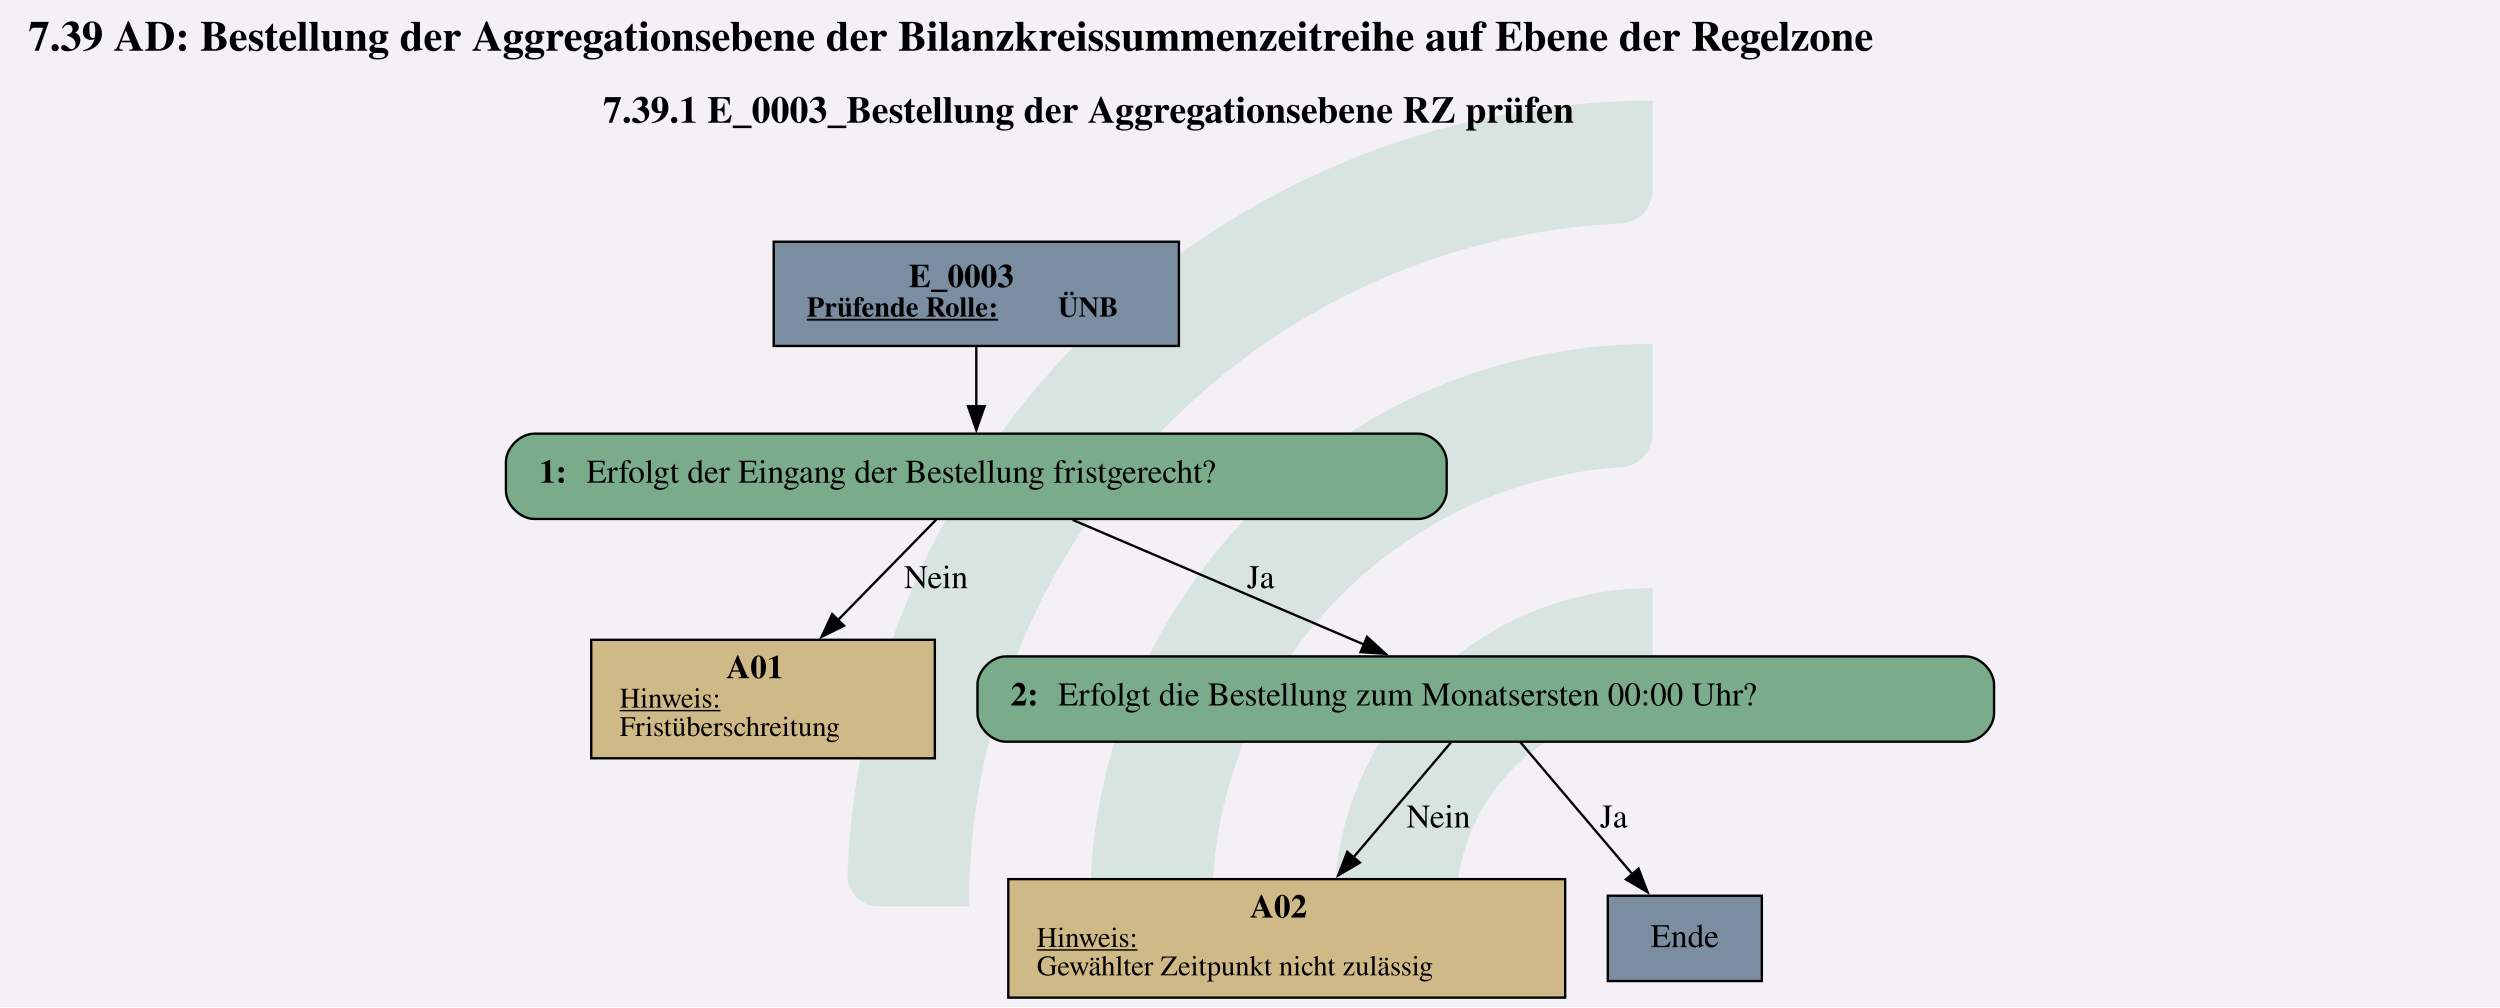
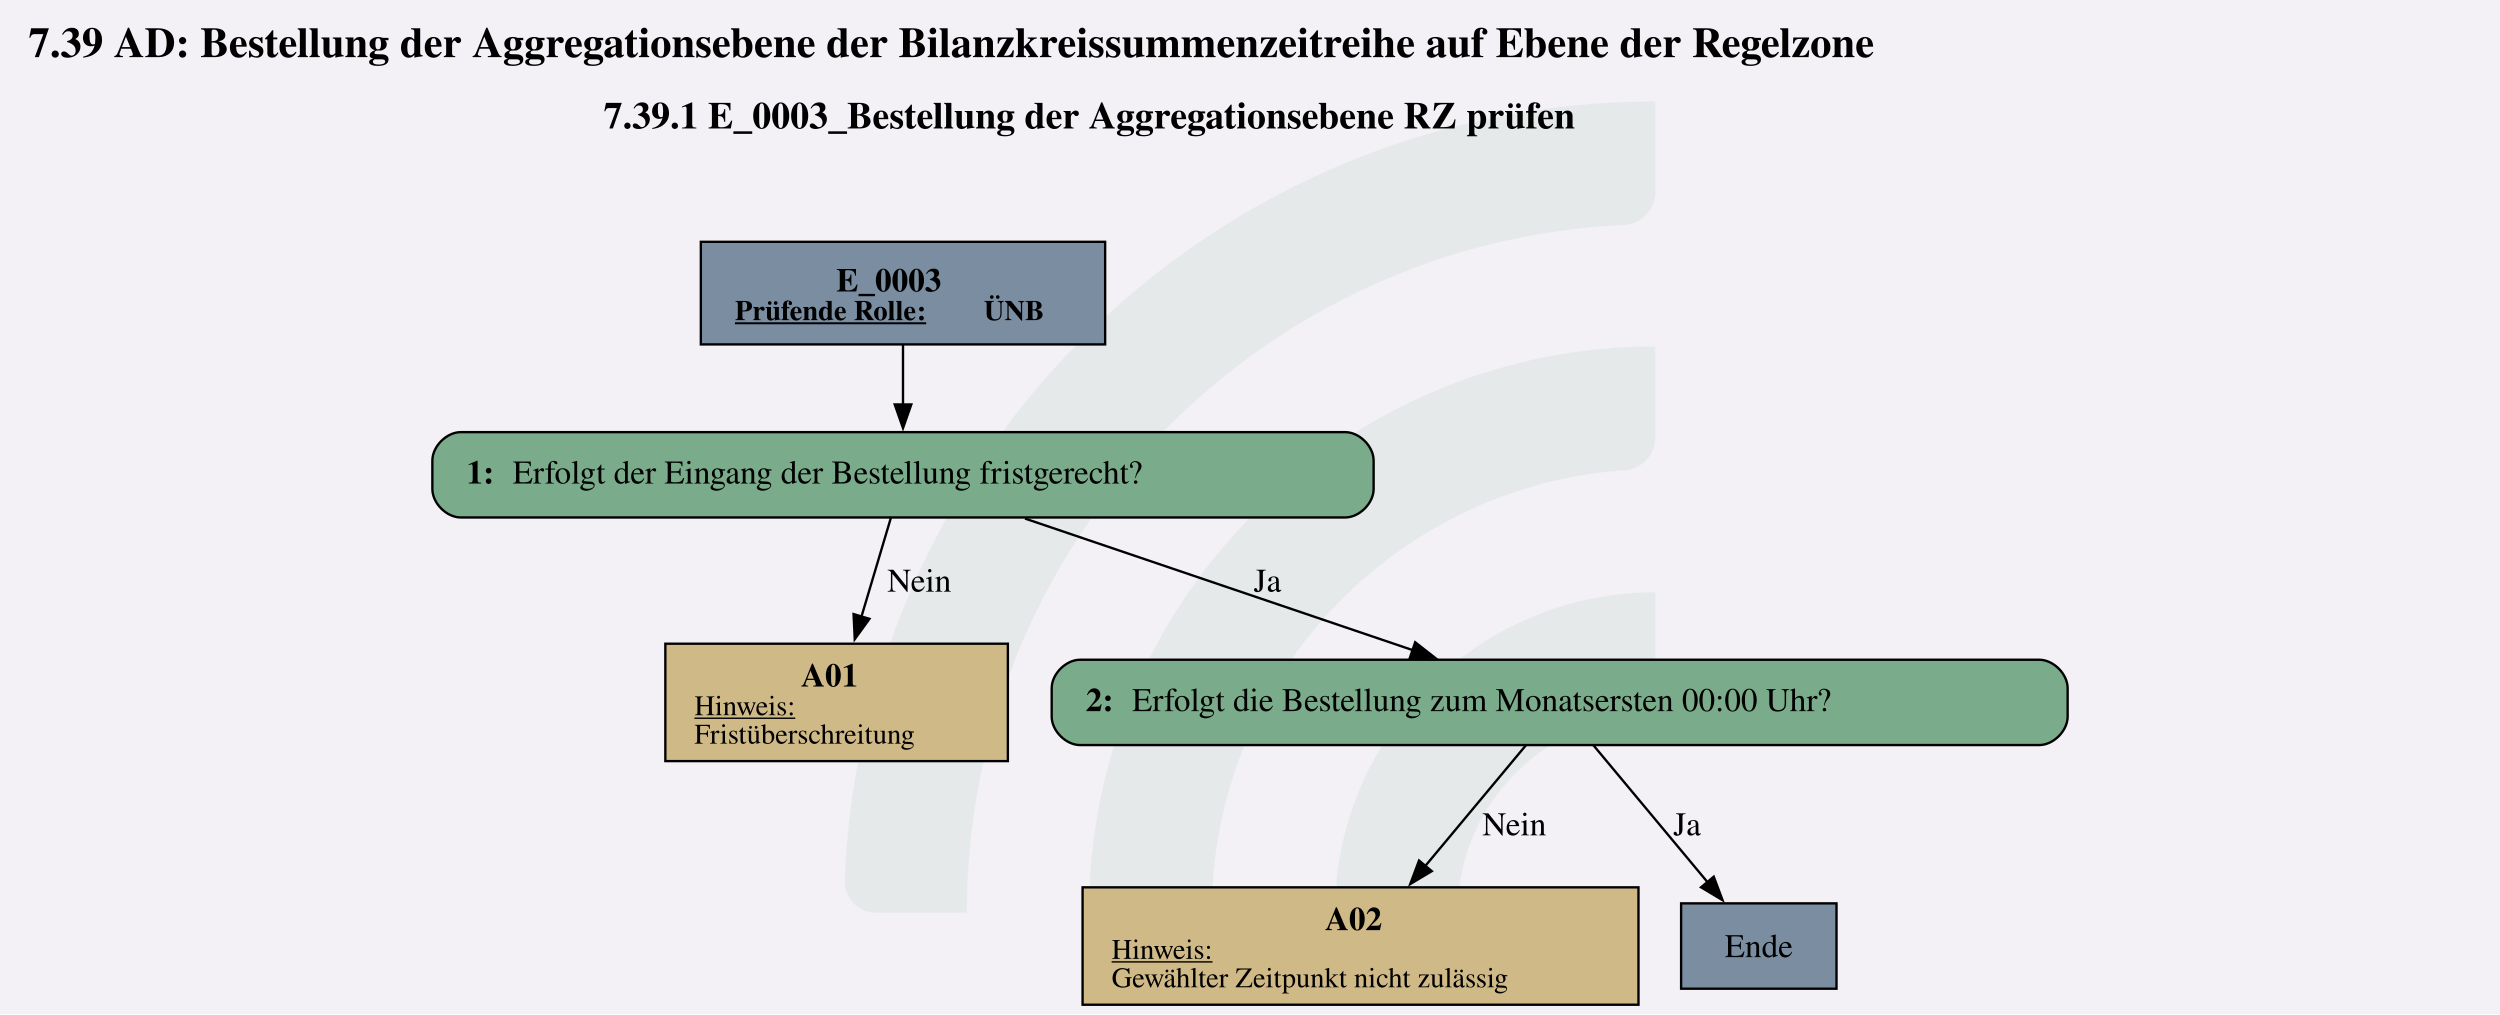
- <svg xmlns="http://www.w3.org/2000/svg" version="1.1" width="1406.667px" viewBox="0 0 1406.667 566.667" height="566.667px">
+ <svg xmlns="http://www.w3.org/2000/svg" version="1.1" width="1406.667px" viewBox="0 0 1406.667 570.667" height="570.667px">
  <g>
-     <svg version="1.1" width="1406.667px" viewBox="0 0 1406.667 566.667" height="566.667px">
-       <polygon fill="#f3f1f6" points="0,0 1406.667,0 1406.667,566.667 0,566.667" />
+     <svg version="1.1" width="1406.667px" viewBox="0 0 1406.667 570.667" height="570.667px">
+       <polygon fill="#f3f1f6" points="0,0 1406.667,0 1406.667,570.667 0,570.667" />
      <g>
-         <g transform="translate(476.8348, 56.66667) scale(1 1) translate(0, 0) scale(2.562816 2.562816) ">
+         <g transform="translate(475.236, 57.06667) scale(1 1) translate(0, 0) scale(2.580906 2.580906) ">
          <defs id="defs2">
            <clipPath clipPathUnits="userSpaceOnUse" id="clipPath23">
              <path d="M 0,568.156 H 579.236 V 0 H 0 Z" id="path21" />
            </clipPath>
          </defs>
          <g id="layer1" transform="translate(-16.54194,-55.30527)">
            <g id="g19" clip-path="url(#clipPath23)" transform="matrix(0.3527778,0,0,-0.3527778,0.01017023,243.7368)" style="opacity:0.2">
              <g id="g25" transform="translate(122.444,32.7195)">
-                 <path d="m 0,0 h -56.104 c -11,0 -19.898,9.123 -19.463,20.115 10.594,267.191 231.277,481.302 501.029,481.302 v -56.02 c 0,-10.98 -8.688,-19.892 -19.658,-20.393 C 180.29,414.697 0,228.005 0,0" style="fill:#6ead83;fill-opacity:1;fill-rule:nonzero;stroke:none" id="path27" />
+                 <path d="m 0,0 h -56.104 c -11,0 -19.898,9.123 -19.463,20.115 10.594,267.191 231.277,481.302 501.029,481.302 v -56.02 c 0,-10.98 -8.688,-19.892 -19.658,-20.393 C 180.29,414.697 0,228.005 0,0" style="fill:#6ead83;fill-opacity:0.5;fill-rule:nonzero;stroke:none" id="path27" />
              </g>
              <g id="g29" transform="translate(273.7828,32.7195)">
-                 <path d="m 0,0 h -55.926 c -11.228,0 -20.091,9.482 -19.435,20.69 10.744,183.439 163.389,329.388 349.485,329.388 v -56.263 c 0,-10.709 -8.273,-19.617 -18.957,-20.35 C 112.819,263.696 0,144.774 0,0" style="fill:#6ead83;fill-opacity:1;fill-rule:nonzero;stroke:none" id="path31" />
+                 <path d="m 0,0 h -55.926 c -11.228,0 -20.091,9.482 -19.435,20.69 10.744,183.439 163.389,329.388 349.485,329.388 v -56.263 c 0,-10.709 -8.273,-19.617 -18.957,-20.35 C 112.819,263.696 0,144.774 0,0" style="fill:#6ead83;fill-opacity:0.5;fill-rule:nonzero;stroke:none" id="path31" />
              </g>
              <g id="g33" transform="translate(425.7667,32.7195)">
-                 <path d="m 0,0 h -55.445 c -11.653,0 -20.604,10.17 -19.334,21.753 10.866,99.032 95.031,176.341 196.919,176.341 v -57.011 c 0,-10.046 -7.283,-18.755 -17.229,-20.165 C 45.688,112.522 0,61.497 0,0" style="fill:#6ead83;fill-opacity:1;fill-rule:nonzero;stroke:none" id="path35" />
+                 <path d="m 0,0 h -55.445 c -11.653,0 -20.604,10.17 -19.334,21.753 10.866,99.032 95.031,176.341 196.919,176.341 v -57.011 c 0,-10.046 -7.283,-18.755 -17.229,-20.165 C 45.688,112.522 0,61.497 0,0" style="fill:#6ead83;fill-opacity:0.5;fill-rule:nonzero;stroke:none" id="path35" />
              </g>
            </g>
          </g>
        </g>
-         <svg width="1055pt" height="425pt" viewBox="0.00 0.00 1055.00 425.00">
-           <g id="graph0" class="graph" transform="scale(1 1) rotate(0) translate(4 421)">
-             <text text-anchor="start" x="8" y="-399.6" font-family="Times,serif" font-weight="bold" font-size="18.00">7.39 AD: Bestellung der Aggregationsebene der Bilanzkreissummenzeitreihe auf Ebene der Regelzone</text>
-             <text text-anchor="start" x="250.5" y="-369.2" font-family="Times,serif" font-weight="bold" font-size="16.00">7.39.1 E_0003_Bestellung der Aggregationsebene RZ prüfen</text>
+         <svg width="1055pt" height="428pt" viewBox="0.00 0.00 1054.50 427.82">
+           <g id="graph0" class="graph" transform="scale(1 1) rotate(0) translate(4 423.82)">
+             <text text-anchor="start" x="8" y="-399.72" font-family="Times,serif" font-weight="bold" font-size="18.00">7.39 AD: Bestellung der Aggregationsebene der Bilanzkreissummenzeitreihe auf Ebene der Regelzone</text>
+             <text text-anchor="start" x="250.62" y="-369.62" font-family="Times,serif" font-weight="bold" font-size="16.00">7.39.1 E_0003_Bestellung der Aggregationsebene RZ prüfen</text>
            <g id="node1" class="node">
-               <polygon fill="#7a8da1" stroke="black" points="493.5,-319 322.5,-319 322.5,-275 493.5,-275 493.5,-319" />
-               <text text-anchor="start" x="379.5" y="-299.8" font-family="Times,serif" font-weight="bold" font-size="14.00">E_0003</text>
-               <text text-anchor="start" x="336.5" y="-287.4" font-family="Times,serif" font-weight="bold" text-decoration="underline" font-size="12.00">Prüfende Rolle:</text>
-               <text text-anchor="start" x="442.5" y="-287.4" font-family="Times,serif" font-weight="bold" font-size="12.00"> ÜNB</text>
+               <polygon fill="#7a8da1" stroke="black" points="462.15,-321.82 291.6,-321.82 291.6,-278.54 462.15,-278.54 462.15,-321.82" />
+               <text text-anchor="start" x="348.75" y="-300.88" font-family="Times,serif" font-weight="bold" font-size="14.00">E_0003</text>
+               <text text-anchor="start" x="306" y="-288.78" font-family="Times,serif" font-weight="bold" text-decoration="underline" font-size="12.00">Prüfende Rolle:</text>
+               <text text-anchor="start" x="411" y="-288.78" font-family="Times,serif" font-weight="bold" font-size="12.00"> ÜNB</text>
            </g>
            <g id="node2" class="node">
-               <path fill="#7aab8a" stroke="black" d="M594.5,-238C594.5,-238 221.5,-238 221.5,-238 215.5,-238 209.5,-232 209.5,-226 209.5,-226 209.5,-214 209.5,-214 209.5,-208 215.5,-202 221.5,-202 221.5,-202 594.5,-202 594.5,-202 600.5,-202 606.5,-208 606.5,-214 606.5,-214 606.5,-226 606.5,-226 606.5,-232 600.5,-238 594.5,-238" />
-               <text text-anchor="start" x="223.5" y="-217.3" font-family="Times,serif" font-weight="bold" font-size="14.00">1: </text>
-               <text text-anchor="start" x="243.5" y="-217.3" font-family="Times,serif" font-size="14.00">Erfolgt der Eingang der Bestellung fristgerecht?</text>
+               <path fill="#7aab8a" stroke="black" d="M563.4,-241.54C563.4,-241.54 190.35,-241.54 190.35,-241.54 184.35,-241.54 178.35,-235.54 178.35,-229.54 178.35,-229.54 178.35,-217.54 178.35,-217.54 178.35,-211.54 184.35,-205.54 190.35,-205.54 190.35,-205.54 563.4,-205.54 563.4,-205.54 569.4,-205.54 575.4,-211.54 575.4,-217.54 575.4,-217.54 575.4,-229.54 575.4,-229.54 575.4,-235.54 569.4,-241.54 563.4,-241.54" />
+               <text text-anchor="start" x="192.75" y="-219.86" font-family="Times,serif" font-weight="bold" font-size="14.00">1: </text>
+               <text text-anchor="start" x="212.25" y="-219.86" font-family="Times,serif" font-size="14.00">Erfolgt der Eingang der Bestellung fristgerecht?</text>
            </g>
            <g id="edge1" class="edge">
-               <path fill="none" stroke="black" d="M408,-274.71C408,-266.82 408,-257.75 408,-249.33" />
-               <polygon fill="black" stroke="black" points="411.5,-249.57 408,-239.57 404.5,-249.57 411.5,-249.57" />
+               <path fill="none" stroke="black" d="M376.88,-278.39C376.88,-270.53 376.88,-261.45 376.88,-253.01" />
+               <polygon fill="black" stroke="black" points="380.38,-253.21 376.88,-243.21 373.38,-253.21 380.38,-253.21" />
            </g>
            <g id="node3" class="node">
-               <polygon fill="#cfb986" stroke="black" points="390.5,-151 245.5,-151 245.5,-101 390.5,-101 390.5,-151" />
-               <text text-anchor="start" x="302.5" y="-134.8" font-family="Times,serif" font-weight="bold" font-size="14.00">A01</text>
-               <text text-anchor="start" x="257.5" y="-122.4" font-family="Times,serif" text-decoration="underline" font-size="12.00">Hinweis:</text>
-               <text text-anchor="start" x="257.5" y="-110.4" font-family="Times,serif" font-size="12.00">Fristüberschreitung</text>
+               <polygon fill="#cfb986" stroke="black" points="421.12,-152.29 276.63,-152.29 276.63,-102.77 421.12,-102.77 421.12,-152.29" />
+               <text text-anchor="start" x="333.88" y="-134.23" font-family="Times,serif" font-weight="bold" font-size="14.00">A01</text>
+               <text text-anchor="start" x="288.88" y="-122.13" font-family="Times,serif" text-decoration="underline" font-size="12.00">Hinweis:</text>
+               <text text-anchor="start" x="288.88" y="-110.13" font-family="Times,serif" font-size="12.00">Fristüberschreitung</text>
            </g>
            <g id="edge2" class="edge">
-               <path fill="none" stroke="black" d="M391.07,-201.7C379.41,-189.77 363.56,-173.57 349.6,-159.3" />
-               <polygon fill="black" stroke="black" points="352.2,-156.95 342.7,-152.25 347.19,-161.85 352.2,-156.95" />
-               <text text-anchor="middle" x="391" y="-172.8" font-family="Times,serif" font-size="14.00">Nein</text>
+               <path fill="none" stroke="black" d="M371.74,-205.3C368.28,-193.67 363.58,-177.91 359.35,-163.7" />
+               <polygon fill="black" stroke="black" points="362.73,-162.78 356.52,-154.19 356.02,-164.78 362.73,-162.78" />
+               <text text-anchor="middle" x="383.75" y="-174.24" font-family="Times,serif" font-size="14.00">Nein</text>
            </g>
            <g id="node4" class="node">
-               <path fill="#7aab8a" stroke="black" d="M825.5,-144C825.5,-144 420.5,-144 420.5,-144 414.5,-144 408.5,-138 408.5,-132 408.5,-132 408.5,-120 408.5,-120 408.5,-114 414.5,-108 420.5,-108 420.5,-108 825.5,-108 825.5,-108 831.5,-108 837.5,-114 837.5,-120 837.5,-120 837.5,-132 837.5,-132 837.5,-138 831.5,-144 825.5,-144" />
-               <text text-anchor="start" x="422.5" y="-123.3" font-family="Times,serif" font-weight="bold" font-size="14.00">2: </text>
-               <text text-anchor="start" x="442.5" y="-123.3" font-family="Times,serif" font-size="14.00">Erfolgt die Bestellung zum Monatsersten 00:00 Uhr?</text>
+               <path fill="#7aab8a" stroke="black" d="M856.15,-145.53C856.15,-145.53 451.6,-145.53 451.6,-145.53 445.6,-145.53 439.6,-139.53 439.6,-133.53 439.6,-133.53 439.6,-121.53 439.6,-121.53 439.6,-115.53 445.6,-109.53 451.6,-109.53 451.6,-109.53 856.15,-109.53 856.15,-109.53 862.15,-109.53 868.15,-115.53 868.15,-121.53 868.15,-121.53 868.15,-133.53 868.15,-133.53 868.15,-139.53 862.15,-145.53 856.15,-145.53" />
+               <text text-anchor="start" x="454" y="-123.86" font-family="Times,serif" font-weight="bold" font-size="14.00">2: </text>
+               <text text-anchor="start" x="473.5" y="-123.86" font-family="Times,serif" font-size="14.00">Erfolgt die Bestellung zum Monatsersten 00:00 Uhr?</text>
            </g>
            <g id="edge3" class="edge">
-               <path fill="none" stroke="black" d="M448.69,-201.59C483.63,-186.64 534.18,-165.01 571.85,-148.89" />
-               <polygon fill="black" stroke="black" points="572.9,-152.25 580.72,-145.09 570.15,-145.81 572.9,-152.25" />
-               <text text-anchor="middle" x="528" y="-172.8" font-family="Times,serif" font-size="14.00">Ja</text>
+               <path fill="none" stroke="black" d="M428.33,-205.08C474.58,-189.38 542.62,-166.29 591.87,-149.58" />
+               <polygon fill="black" stroke="black" points="592.92,-152.91 601.26,-146.39 590.67,-146.28 592.92,-152.91" />
+               <text text-anchor="middle" x="530.62" y="-174.24" font-family="Times,serif" font-size="14.00">Ja</text>
            </g>
            <g id="node5" class="node">
-               <polygon fill="#cfb986" stroke="black" points="656.5,-50 421.5,-50 421.5,0 656.5,0 656.5,-50" />
-               <text text-anchor="start" x="523.5" y="-33.8" font-family="Times,serif" font-weight="bold" font-size="14.00">A02</text>
-               <text text-anchor="start" x="433.5" y="-21.4" font-family="Times,serif" text-decoration="underline" font-size="12.00">Hinweis:</text>
-               <text text-anchor="start" x="433.5" y="-9.4" font-family="Times,serif" font-size="12.00">Gewählter Zeitpunkt nicht zulässig</text>
+               <polygon fill="#cfb986" stroke="black" points="687.12,-49.52 452.63,-49.52 452.63,0 687.12,0 687.12,-49.52" />
+               <text text-anchor="start" x="554.88" y="-31.46" font-family="Times,serif" font-weight="bold" font-size="14.00">A02</text>
+               <text text-anchor="start" x="464.88" y="-19.36" font-family="Times,serif" text-decoration="underline" font-size="12.00">Hinweis:</text>
+               <text text-anchor="start" x="464.88" y="-7.36" font-family="Times,serif" font-size="12.00">Gewählter Zeitpunkt nicht zulässig</text>
            </g>
            <g id="edge4" class="edge">
-               <path fill="none" stroke="black" d="M608.37,-107.76C597.03,-94.39 580.97,-75.46 567.15,-59.18" />
-               <polygon fill="black" stroke="black" points="569.88,-56.98 560.74,-51.62 564.54,-61.51 569.88,-56.98" />
-               <text text-anchor="middle" x="603" y="-71.8" font-family="Times,serif" font-size="14.00">Nein</text>
+               <path fill="none" stroke="black" d="M639.63,-109.44C627.99,-95.47 611.2,-75.34 597.01,-58.32" />
+               <polygon fill="black" stroke="black" points="599.93,-56.35 590.84,-50.91 594.56,-60.83 599.93,-56.35" />
+               <text text-anchor="middle" x="634.75" y="-71.47" font-family="Times,serif" font-size="14.00">Nein</text>
            </g>
            <g id="node6" class="node">
-               <polygon fill="#7a8da1" stroke="black" points="739.5,-43 674.5,-43 674.5,-7 739.5,-7 739.5,-43" />
-               <text text-anchor="middle" x="707" y="-21.3" font-family="Times,serif" font-size="14.00">Ende</text>
+               <polygon fill="#7a8da1" stroke="black" points="770.65,-42.76 705.1,-42.76 705.1,-6.76 770.65,-6.76 770.65,-42.76" />
+               <text text-anchor="middle" x="737.88" y="-20.08" font-family="Times,serif" font-size="14.00">Ende</text>
            </g>
            <g id="edge5" class="edge">
-               <path fill="none" stroke="black" d="M637.63,-107.76C650.68,-92.38 669.97,-69.64 684.9,-52.04" />
-               <polygon fill="black" stroke="black" points="687.47,-54.42 691.27,-44.53 682.14,-49.89 687.47,-54.42" />
-               <text text-anchor="middle" x="677" y="-71.8" font-family="Times,serif" font-size="14.00">Ja</text>
+               <path fill="none" stroke="black" d="M668.12,-109.44C681.4,-93.51 701.37,-69.56 716.54,-51.35" />
+               <polygon fill="black" stroke="black" points="718.87,-54.02 722.59,-44.1 713.5,-49.54 718.87,-54.02" />
+               <text text-anchor="middle" x="707.62" y="-71.47" font-family="Times,serif" font-size="14.00">Ja</text>
            </g>
          </g>
        </svg>
      </g>
    </svg>
  </g>
</svg>
